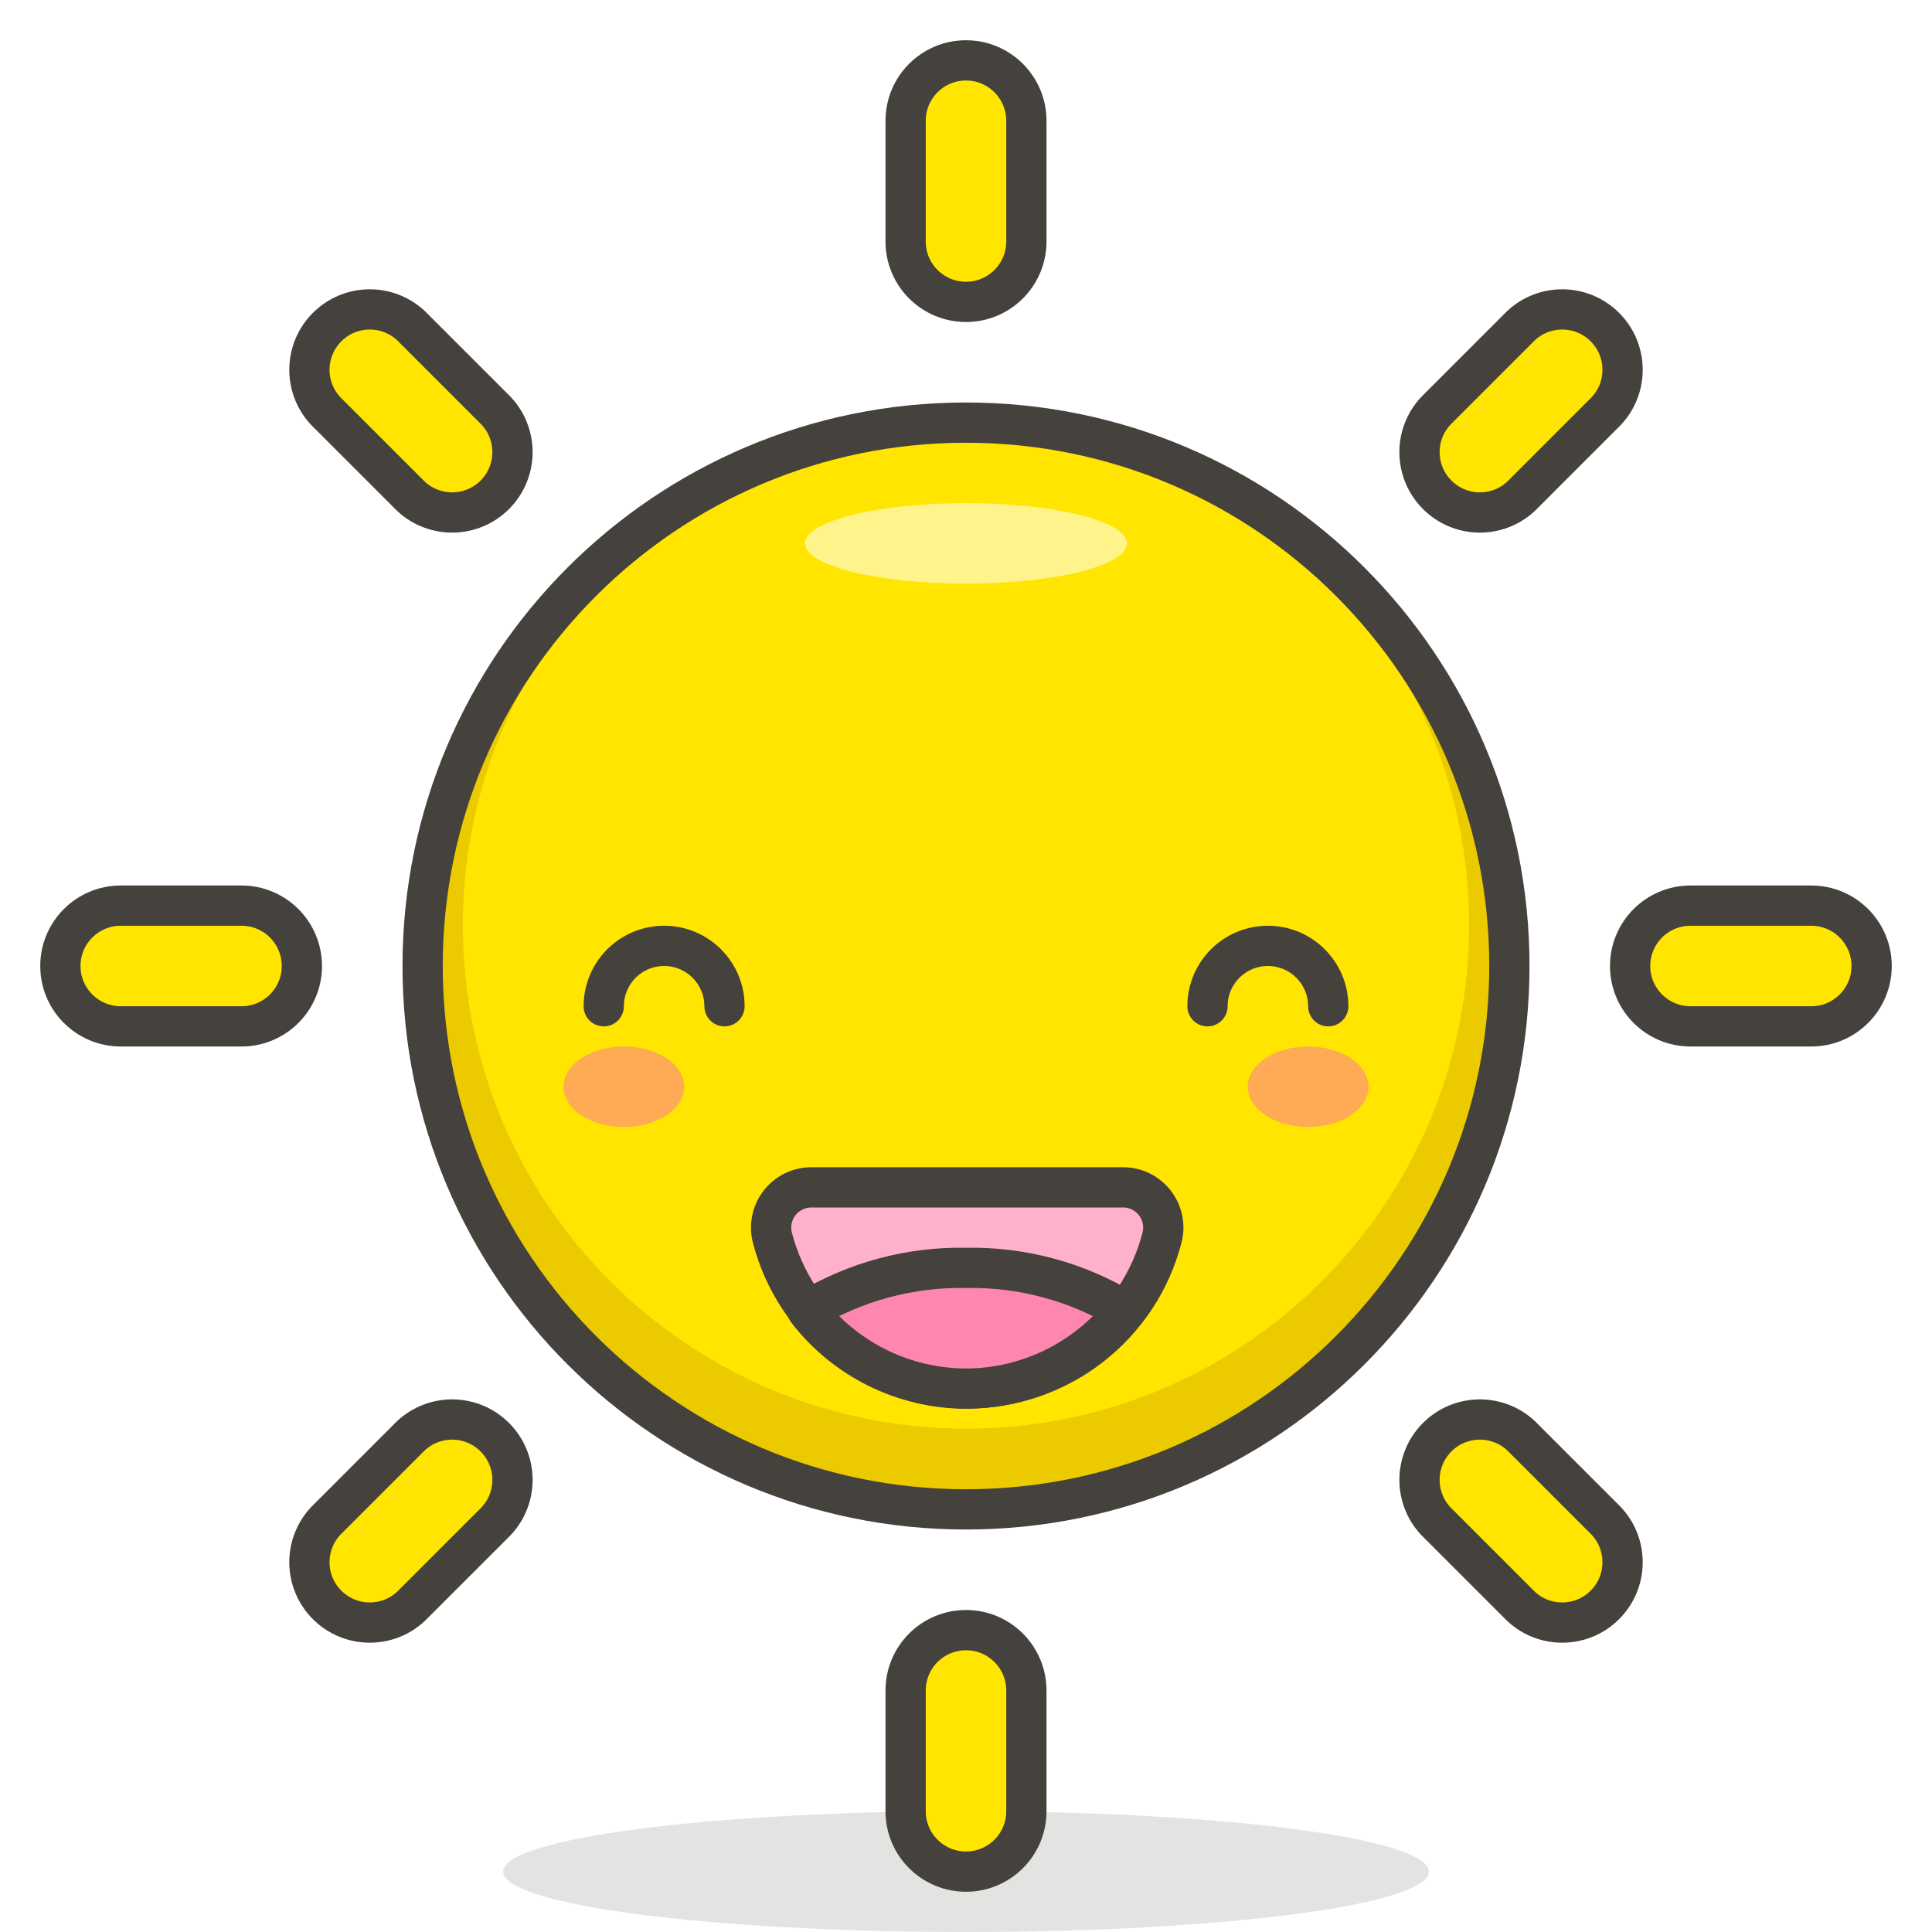
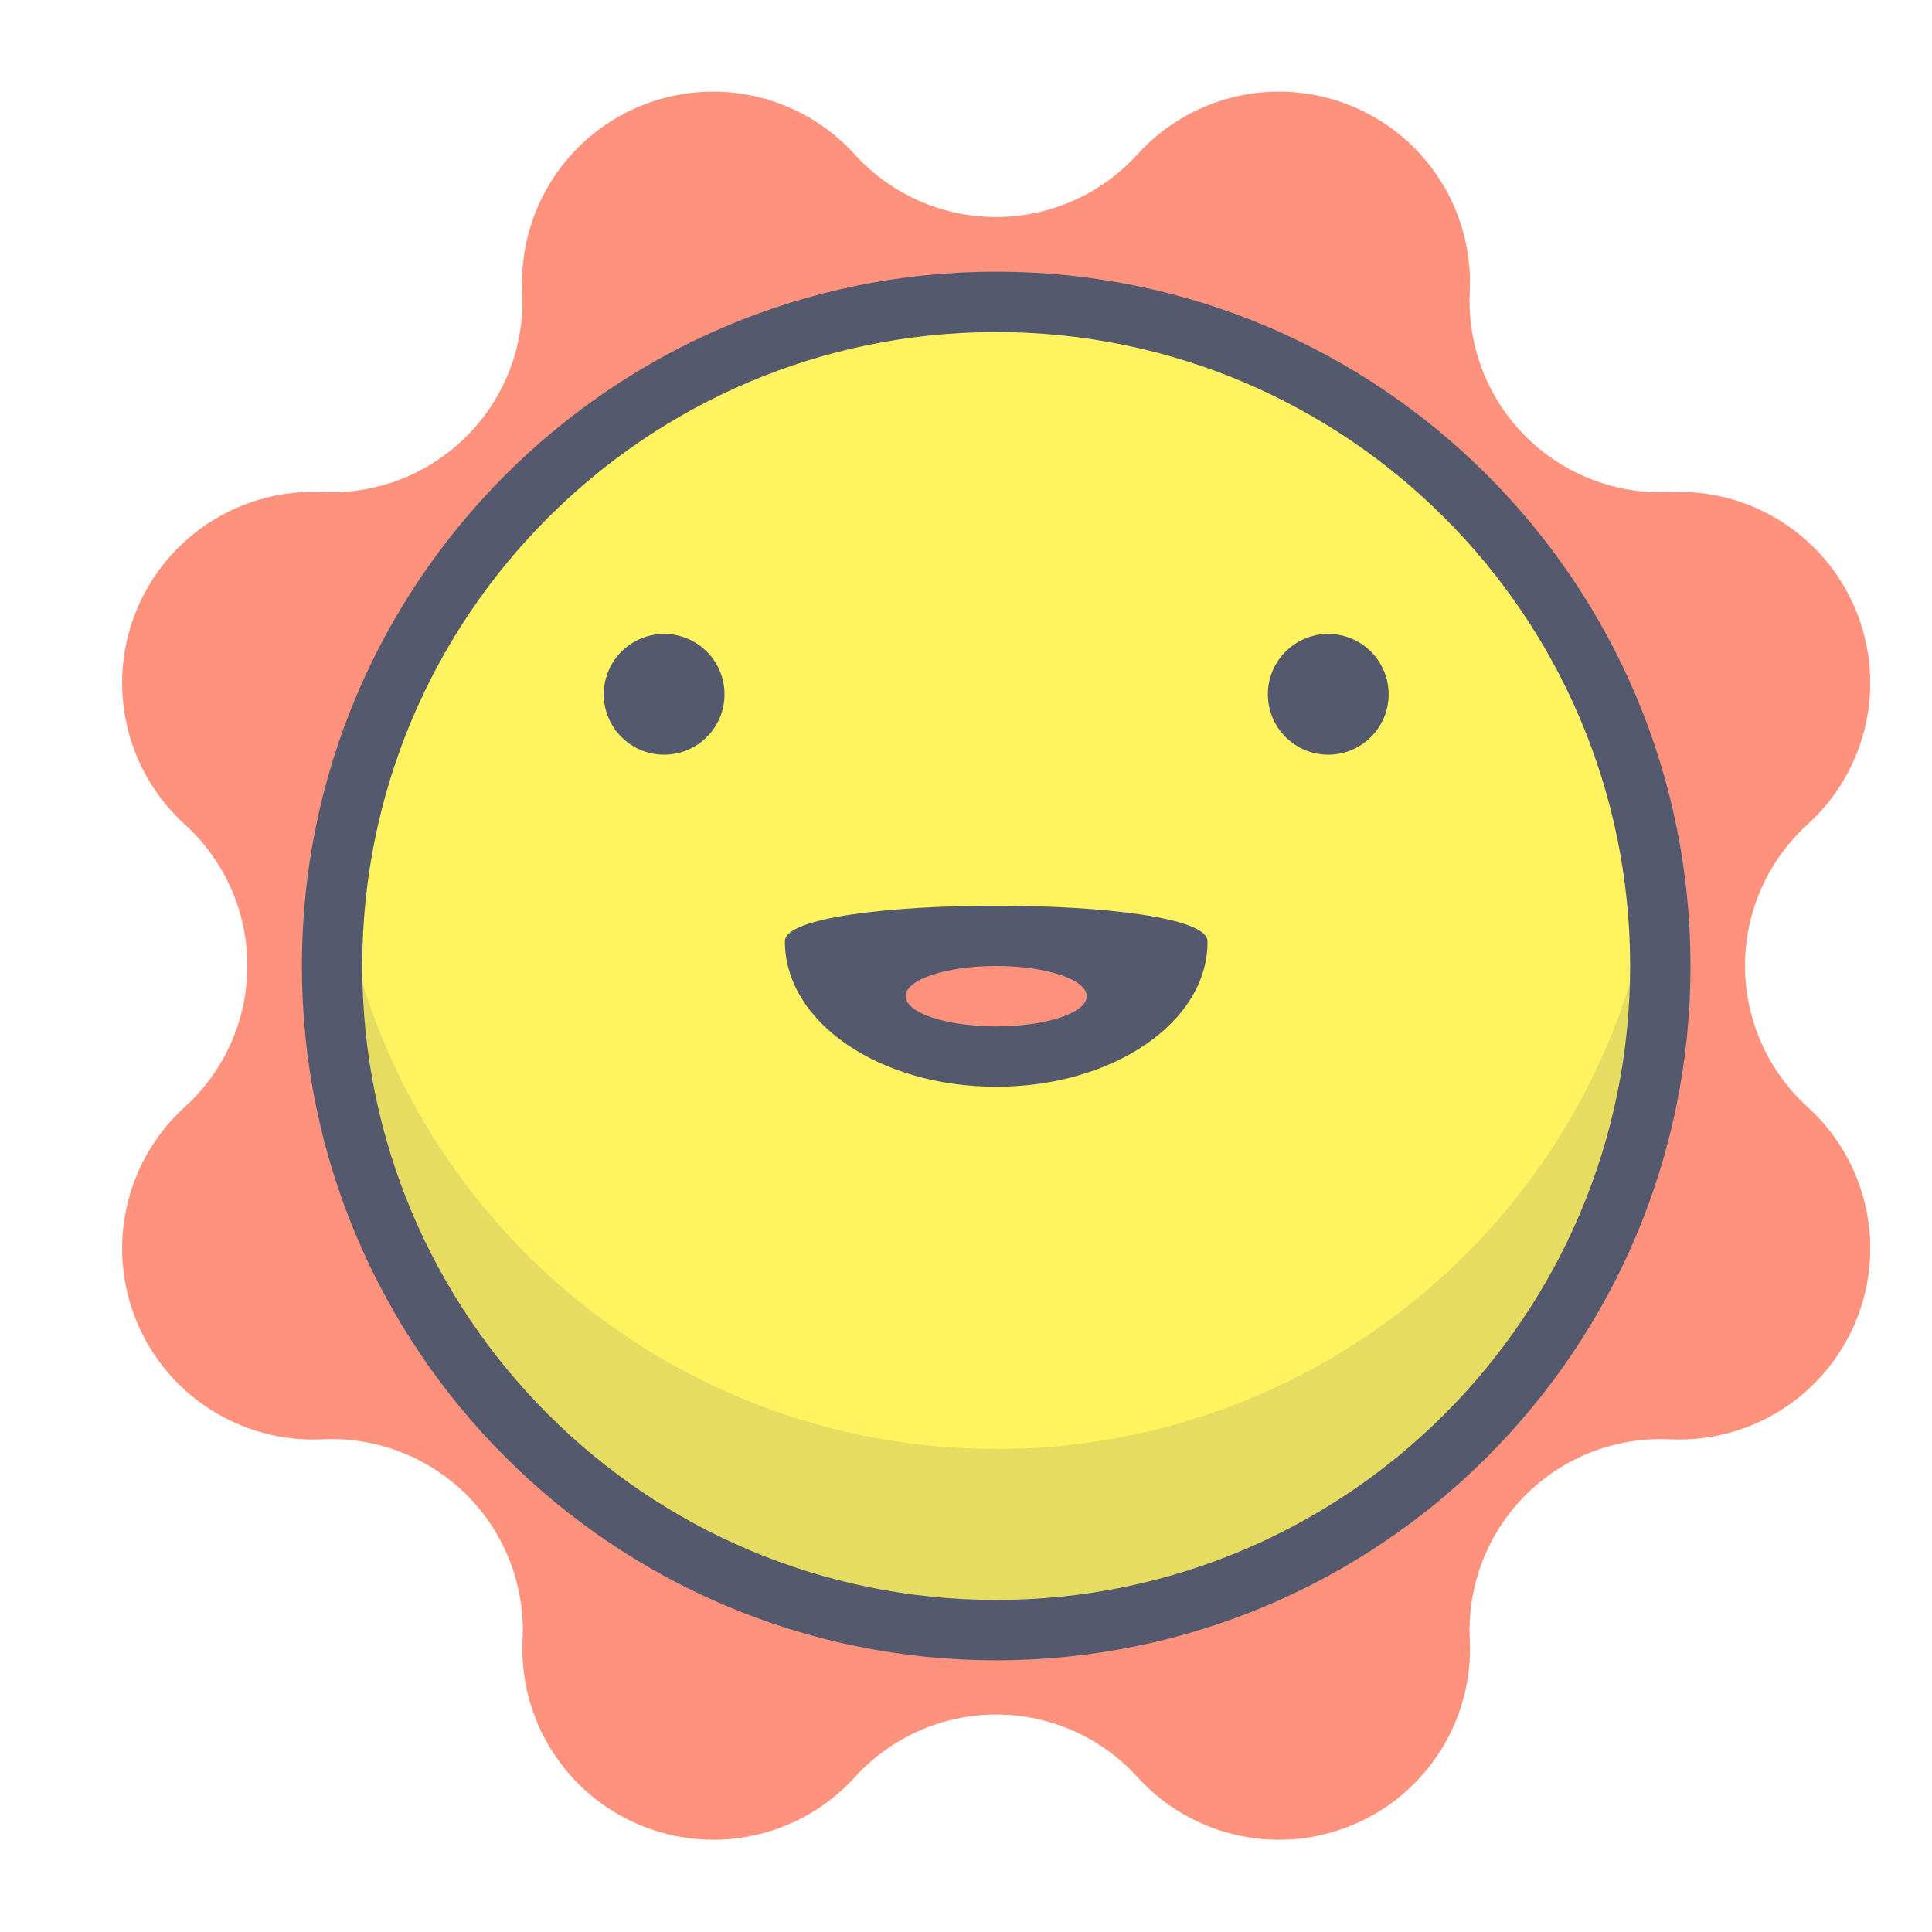
- <svg xmlns="http://www.w3.org/2000/svg" viewBox="0 0 48 48" width="48" height="48">
-   <path fill="#45413c" d="M12.5 46.5a11.5 1.5 0 1 0 23 0a11.5 1.5 0 1 0-23 0" opacity=".15" />
-   <path fill="#ffe500" d="M10.5 24a13.5 13.5 0 1 0 27 0a13.5 13.5 0 1 0-27 0" />
-   <path fill="#ebcb00" d="M25.28 10.56a12.5 12.5 0 1 1-2.56 0a13.5 13.5 0 1 0 2.56 0" />
-   <path fill="none" stroke="#45413c" stroke-linecap="round" stroke-linejoin="round" d="M10.5 24a13.5 13.5 0 1 0 27 0a13.5 13.5 0 1 0-27 0" />
-   <path fill="#ffe500" stroke="#45413c" stroke-linecap="round" stroke-linejoin="round" d="M25.5 3a1.5 1.5 0 0 0-3 0v3a1.5 1.5 0 0 0 3 0ZM10.21 8.09a1.5 1.5 0 0 0-2.12 2.12l2.12 2.12a1.5 1.5 0 0 0 2.12-2.12ZM3 22.5a1.5 1.5 0 0 0 0 3h3a1.5 1.5 0 0 0 0-3Zm5.09 15.29a1.5 1.5 0 0 0 2.12 2.12l2.12-2.12a1.5 1.5 0 0 0-2.12-2.12ZM22.5 45a1.5 1.5 0 0 0 3 0v-3a1.5 1.5 0 0 0-3 0Zm15.29-5.09a1.5 1.5 0 0 0 2.12-2.12l-2.12-2.12a1.5 1.5 0 0 0-2.12 2.12ZM45 25.5a1.5 1.5 0 0 0 0-3h-3a1.5 1.5 0 0 0 0 3Zm-5.09-15.29a1.5 1.5 0 0 0-2.12-2.12l-2.12 2.12a1.5 1.5 0 0 0 2.12 2.12Z" />
-   <path fill="#ffaa54" d="M14 27c0 .55.67 1 1.5 1s1.5-.45 1.5-1s-.67-1-1.5-1s-1.5.45-1.5 1" />
-   <path fill="#ffb0ca" stroke="#45413c" stroke-linecap="round" stroke-linejoin="round" d="M27.87 29.5a1 1 0 0 1 1 1.25a5 5 0 0 1-9.68 0a1 1 0 0 1 1-1.25Z" />
-   <path fill="#ff87af" stroke="#45413c" stroke-linecap="round" stroke-linejoin="round" d="M24 34.5a5 5 0 0 0 3.94-1.94A7.34 7.34 0 0 0 24 31.5a7.34 7.34 0 0 0-3.94 1.06A5 5 0 0 0 24 34.5" />
-   <path fill="none" stroke="#45413c" stroke-linecap="round" stroke-linejoin="round" d="M15 25a1.5 1.5 0 0 1 3 0" />
-   <path fill="#ffaa54" d="M34 27c0 .55-.67 1-1.5 1s-1.5-.45-1.5-1s.67-1 1.5-1s1.5.45 1.5 1" />
-   <path fill="none" stroke="#45413c" stroke-linecap="round" stroke-linejoin="round" d="M33 25a1.5 1.5 0 0 0-3 0" />
-   <path fill="#fff48c" d="M20 13.5a4 1 0 1 0 8 0a4 1 0 1 0-8 0" />
+ <svg xmlns="http://www.w3.org/2000/svg" width="800px" height="800px" viewBox="0 0 64 64">
+   <defs>
+     <style>.cls-1{fill:#ff927d;}.cls-2{fill:#fff35f;stroke:#54596e;stroke-linecap:round;stroke-linejoin:round;stroke-width:2px;}.cls-3,.cls-4{fill:#54596e;}.cls-3{opacity:0.15;}</style>
+   </defs>
+   <g id="sun">
+     <path class="cls-1" d="M37.69,5.1h0a6.33,6.33,0,0,1,11,4.56h0a6.33,6.33,0,0,0,6.64,6.64h0a6.33,6.33,0,0,1,4.56,11h0a6.32,6.32,0,0,0,0,9.38h0a6.33,6.33,0,0,1-4.56,11h0a6.33,6.33,0,0,0-6.64,6.64h0a6.33,6.33,0,0,1-11,4.56h0a6.32,6.32,0,0,0-9.38,0h0a6.33,6.33,0,0,1-11-4.56h0a6.33,6.33,0,0,0-6.64-6.64h0a6.33,6.33,0,0,1-4.56-11h0a6.32,6.32,0,0,0,0-9.38h0a6.33,6.33,0,0,1,4.56-11h0A6.33,6.33,0,0,0,17.3,9.66h0a6.33,6.33,0,0,1,11-4.56h0A6.32,6.32,0,0,0,37.69,5.1Z" />
+     <circle class="cls-2" cx="33" cy="32" r="22" />
+     <path class="cls-3" d="M33,48A22,22,0,0,1,11.21,29,22.78,22.78,0,0,0,11,32a22,22,0,0,0,44,0,22.78,22.78,0,0,0-.21-3A22,22,0,0,1,33,48Z" />
+     <circle class="cls-4" cx="22" cy="23" r="2" />
+     <circle class="cls-4" cx="44" cy="23" r="2" />
+     <path class="cls-4" d="M40,31.18c0-1.57-14-1.57-14,0v0C26,33.86,29.13,36,33,36s7-2.14,7-4.79Z" />
+     <ellipse class="cls-1" cx="33" cy="33" rx="3" ry="1" />
+   </g>
</svg>
